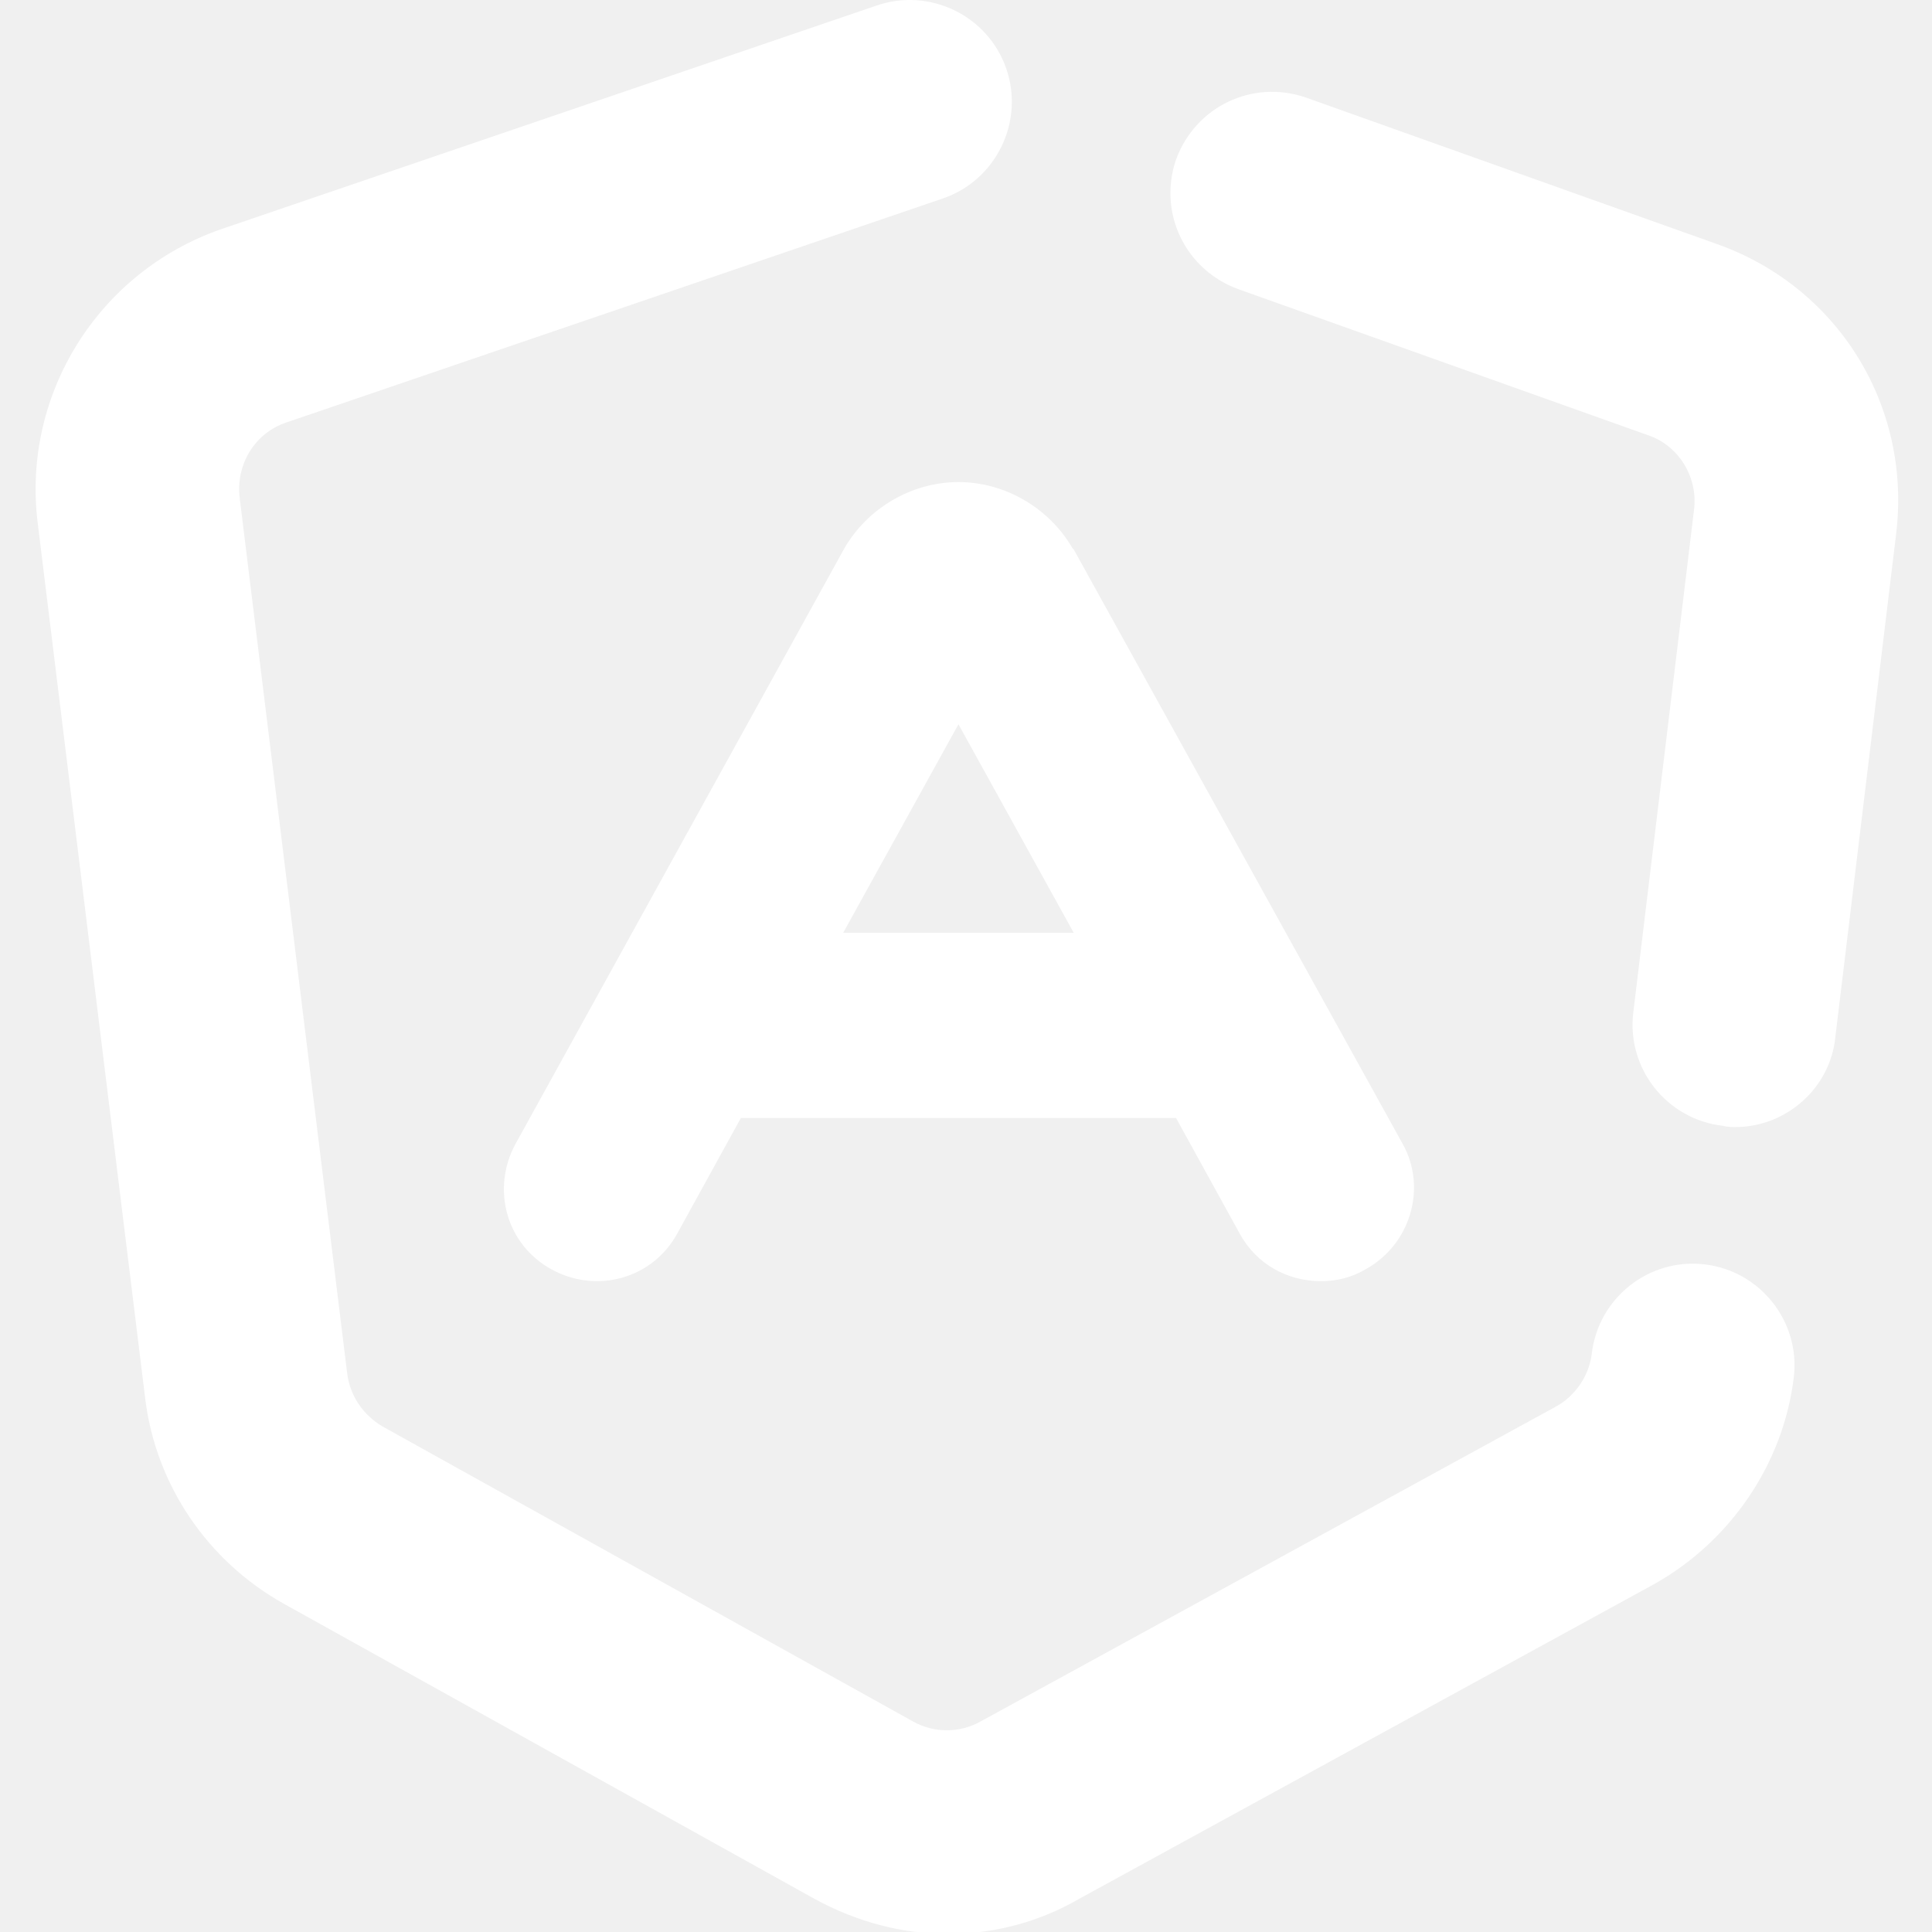
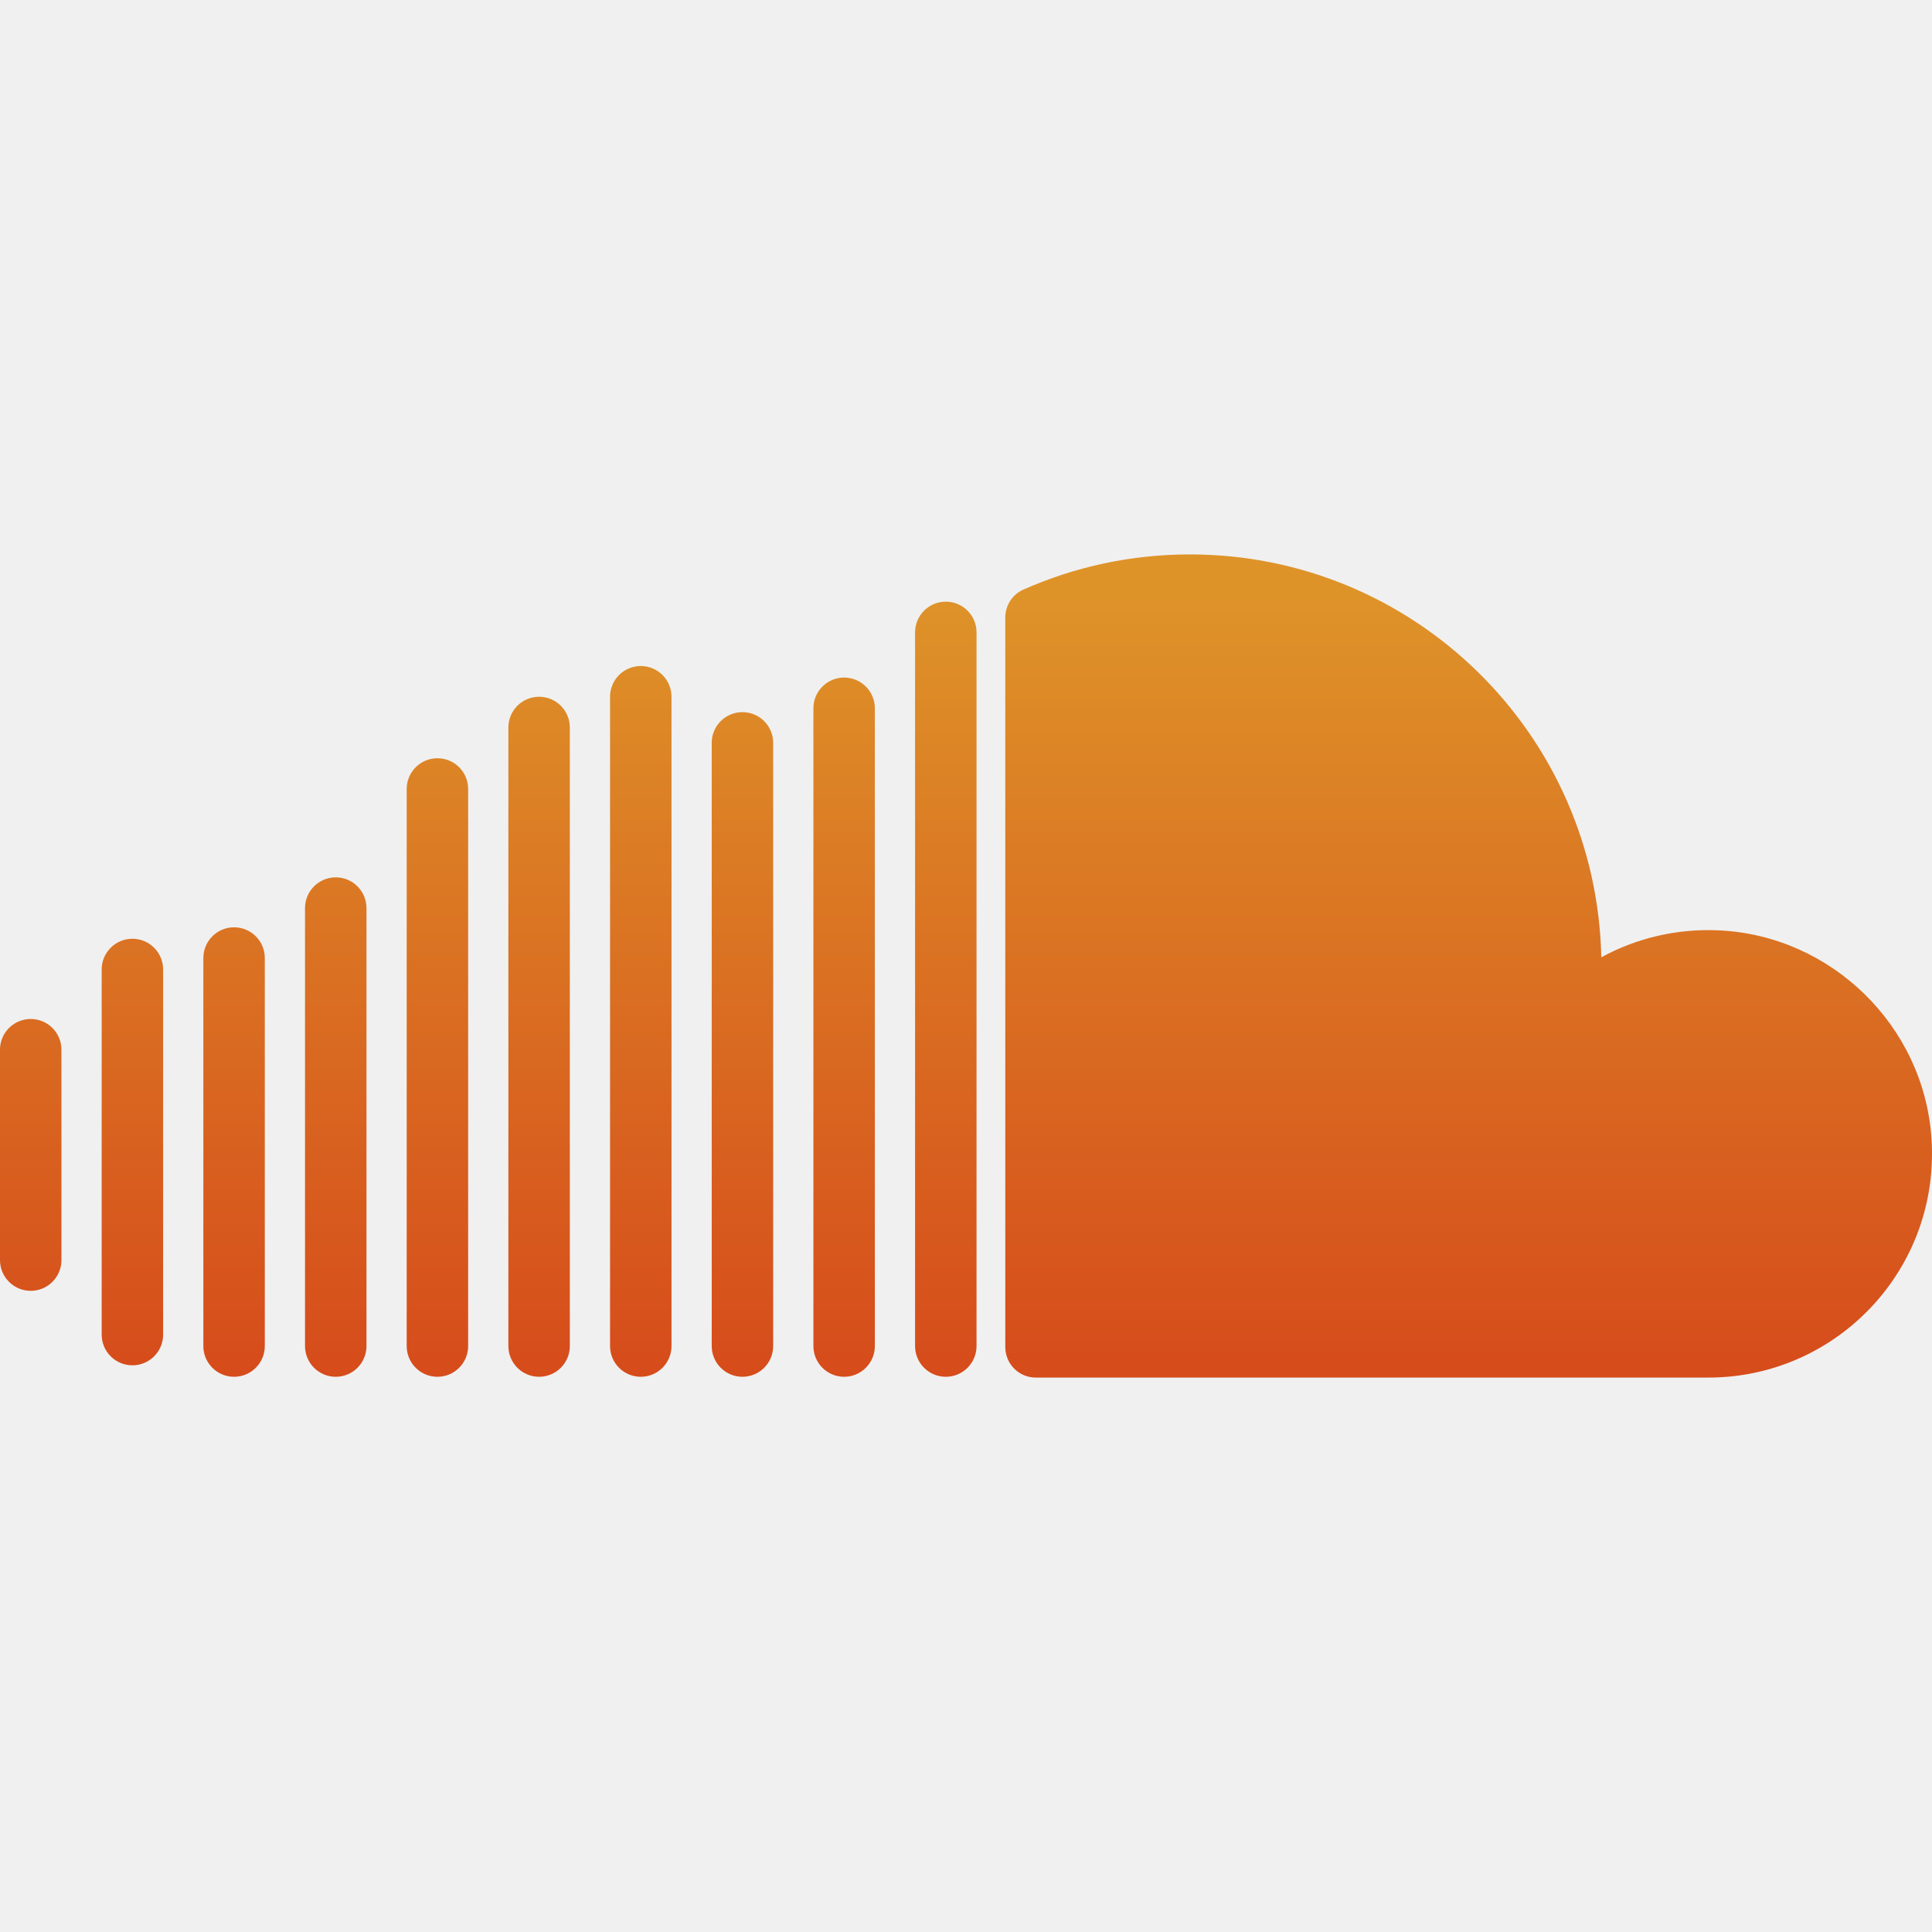
- <svg xmlns="http://www.w3.org/2000/svg" version="1.1" x="0px" y="0px" width="222px" height="222px" viewBox="-4.092 0 222 222" enable-background="new -4.092 0 222 222" xml:space="preserve">
-   <defs>
- </defs>
-   <path fill="#FFFFFF" d="M195.333,129.506c-0.446,0-0.893,0-1.488-0.148c-6.399-0.744-11.013-6.548-10.269-12.947l6.994-57.891  c0.447-3.721-1.785-7.293-5.208-8.483l-47.176-16.816c-6.103-2.232-9.228-8.78-7.144-14.882c2.232-6.102,8.78-9.227,14.882-7.144  l47.176,16.816c13.989,4.911,22.472,18.603,20.687,33.336l-6.995,57.891C206.197,125.042,201.137,129.506,195.333,129.506z" />
-   <path fill="#FFFFFF" d="M104.851,222.222c-5.209,0-10.417-1.34-15.329-4.019l-61.016-33.931  c-8.781-4.911-14.733-13.691-15.924-23.663L0.23,60.007c-1.786-14.733,6.995-28.723,20.983-33.634L96.665,0.627  c6.102-2.083,12.799,1.19,14.882,7.292c2.084,6.103-1.19,12.799-7.292,14.883L28.803,48.547c-3.572,1.191-5.804,4.763-5.357,8.632  l12.352,100.603c0.298,2.53,1.786,4.762,4.018,6.102l61.016,33.931c2.381,1.34,5.358,1.34,7.739,0l66.076-36.163  c2.232-1.19,3.87-3.571,4.167-6.102c0.744-6.399,6.549-11.013,12.948-10.269c6.398,0.744,11.012,6.548,10.269,12.947  c-1.191,9.971-7.293,18.9-16.073,23.812l-66.076,36.163C115.268,220.882,110.059,222.222,104.851,222.222z" />
-   <path fill="#FFFFFF" d="M157.086,131.441l-37.8-68.309l-0.149-0.149c-2.679-4.613-7.738-7.59-13.096-7.59s-10.417,2.977-13.096,7.59  l-37.8,68.458c-2.828,5.208-1.042,11.607,4.167,14.436c5.208,2.827,11.608,1.041,14.436-4.167l7.292-13.245h50.004l7.292,13.245  c1.935,3.571,5.506,5.506,9.376,5.506c1.785,0,3.571-0.446,5.06-1.339C157.979,143.049,159.914,136.501,157.086,131.441z   M92.796,107.183l13.245-23.96l13.245,23.96H92.796z" />
+ <svg xmlns="http://www.w3.org/2000/svg" version="1.1" id="Layer_1" x="0px" y="0px" viewBox="0 0 447.727 447.727" style="enable-background:new 0 0 447.727 447.727;" xml:space="preserve">
+   <g>
+     <linearGradient id="SVGID_1_" gradientUnits="userSpaceOnUse" x1="340.348" y1="311.841" x2="340.348" y2="132.571" gradientTransform="matrix(1 0 0 -1 0 450.0009)">
+       <stop offset="0" style="stop-color:#DE9329" />
+       <stop offset="1" style="stop-color:#D64C1B" />
+     </linearGradient>
+     <path style="fill:url(#SVGID_1_);" d="M447.601,263.733c-1.785-25.984-23.127-46.862-49.142-48.123   c-9.942-0.482-19.306,1.84-27.373,6.24c-1.075-51.745-43.328-93.368-95.33-93.368c-13.755,0-26.82,2.923-38.627,8.168   c-2.541,1.129-4.16,3.673-4.16,6.454v169.067c0,3.906,3.167,7.073,7.073,7.073h155.837   C425.725,319.243,449.681,294.024,447.601,263.733z" />
+     <linearGradient id="SVGID_2_" gradientUnits="userSpaceOnUse" x1="219.183" y1="311.841" x2="219.183" y2="132.571" gradientTransform="matrix(1 0 0 -1 0 450.0009)">
+       <stop offset="0" style="stop-color:#DE9329" />
+       <stop offset="1" style="stop-color:#D64C1B" />
+     </linearGradient>
+     <path style="fill:url(#SVGID_2_);" d="M219.182,139.431c-3.933,0-7.12,3.188-7.12,7.12v165.387c0,3.933,3.188,7.12,7.12,7.12   c3.932,0,7.121-3.188,7.121-7.12V146.551C226.303,142.619,223.114,139.431,219.182,139.431z" />
+     <linearGradient id="SVGID_3_" gradientUnits="userSpaceOnUse" x1="195.62" y1="311.841" x2="195.62" y2="132.571" gradientTransform="matrix(1 0 0 -1 0 450.0009)">
+       <stop offset="0" style="stop-color:#DE9329" />
+       <stop offset="1" style="stop-color:#D64C1B" />
+     </linearGradient>
+     <path style="fill:url(#SVGID_3_);" d="M195.62,157.019c-3.933,0-7.12,3.188-7.12,7.12v147.799c0,3.933,3.188,7.12,7.12,7.12   s7.12-3.188,7.12-7.12V164.139C202.74,160.207,199.552,157.019,195.62,157.019z" />
+     <linearGradient id="SVGID_4_" gradientUnits="userSpaceOnUse" x1="172.057" y1="311.841" x2="172.057" y2="132.571" gradientTransform="matrix(1 0 0 -1 0 450.0009)">
+       <stop offset="0" style="stop-color:#DE9329" />
+       <stop offset="1" style="stop-color:#D64C1B" />
+     </linearGradient>
+     <path style="fill:url(#SVGID_4_);" d="M172.057,165.033c-3.933,0-7.12,3.188-7.12,7.12v139.785c0,3.933,3.188,7.12,7.12,7.12   c3.933,0,7.12-3.188,7.12-7.12V172.153C179.178,168.22,175.99,165.033,172.057,165.033z" />
+     <linearGradient id="SVGID_5_" gradientUnits="userSpaceOnUse" x1="148.495" y1="311.841" x2="148.495" y2="132.571" gradientTransform="matrix(1 0 0 -1 0 450.0009)">
+       <stop offset="0" style="stop-color:#DE9329" />
+       <stop offset="1" style="stop-color:#D64C1B" />
+     </linearGradient>
+     <path style="fill:url(#SVGID_5_);" d="M148.495,154.348c-3.933,0-7.12,3.188-7.12,7.12v150.47c0,3.933,3.188,7.12,7.12,7.12   s7.12-3.188,7.12-7.12v-150.47C155.615,157.536,152.427,154.348,148.495,154.348z" />
+     <linearGradient id="SVGID_6_" gradientUnits="userSpaceOnUse" x1="124.932" y1="311.841" x2="124.932" y2="132.571" gradientTransform="matrix(1 0 0 -1 0 450.0009)">
+       <stop offset="0" style="stop-color:#DE9329" />
+       <stop offset="1" style="stop-color:#D64C1B" />
+     </linearGradient>
+     <path style="fill:url(#SVGID_6_);" d="M124.932,161.471c-3.933,0-7.12,3.188-7.12,7.12v143.347c0,3.933,3.188,7.12,7.12,7.12   s7.12-3.188,7.12-7.12V168.591C132.052,164.659,128.865,161.471,124.932,161.471z" />
+     <linearGradient id="SVGID_7_" gradientUnits="userSpaceOnUse" x1="101.37" y1="311.841" x2="101.37" y2="132.571" gradientTransform="matrix(1 0 0 -1 0 450.0009)">
+       <stop offset="0" style="stop-color:#DE9329" />
+       <stop offset="1" style="stop-color:#D64C1B" />
+     </linearGradient>
+     <path style="fill:url(#SVGID_7_);" d="M101.37,175.718c-3.933,0-7.12,3.188-7.12,7.12v129.1c0,3.933,3.188,7.12,7.12,7.12   s7.12-3.188,7.12-7.12v-129.1C108.491,178.905,105.303,175.718,101.37,175.718z" />
+     <linearGradient id="SVGID_8_" gradientUnits="userSpaceOnUse" x1="77.808" y1="311.841" x2="77.808" y2="132.571" gradientTransform="matrix(1 0 0 -1 0 450.0009)">
+       <stop offset="0" style="stop-color:#DE9329" />
+       <stop offset="1" style="stop-color:#D64C1B" />
+     </linearGradient>
+     <path style="fill:url(#SVGID_8_);" d="M77.808,203.32c-3.933,0-7.12,3.188-7.12,7.12v101.498c0,3.933,3.188,7.12,7.12,7.12   c3.933,0,7.12-3.188,7.12-7.12V210.44C84.928,206.508,81.74,203.32,77.808,203.32z" />
+     <linearGradient id="SVGID_9_" gradientUnits="userSpaceOnUse" x1="54.245" y1="311.841" x2="54.245" y2="132.571" gradientTransform="matrix(1 0 0 -1 0 450.0009)">
+       <stop offset="0" style="stop-color:#DE9329" />
+       <stop offset="1" style="stop-color:#D64C1B" />
+     </linearGradient>
+     <path style="fill:url(#SVGID_9_);" d="M54.245,214.895c-3.933,0-7.12,3.188-7.12,7.12v89.923c0,3.933,3.188,7.12,7.12,7.12   s7.12-3.188,7.12-7.12v-89.923C61.365,218.083,58.178,214.895,54.245,214.895z" />
+     <linearGradient id="SVGID_10_" gradientUnits="userSpaceOnUse" x1="30.683" y1="311.841" x2="30.683" y2="132.571" gradientTransform="matrix(1 0 0 -1 0 450.0009)">
+       <stop offset="0" style="stop-color:#DE9329" />
+       <stop offset="1" style="stop-color:#D64C1B" />
+     </linearGradient>
+     <path style="fill:url(#SVGID_10_);" d="M30.683,217.551c-3.933,0-7.12,3.188-7.12,7.12v84.611c0,3.933,3.188,7.12,7.12,7.12   s7.12-3.188,7.12-7.12v-84.611C37.803,220.739,34.615,217.551,30.683,217.551z" />
+     <linearGradient id="SVGID_11_" gradientUnits="userSpaceOnUse" x1="7.12" y1="311.841" x2="7.12" y2="132.571" gradientTransform="matrix(1 0 0 -1 0 450.0009)">
+       <stop offset="0" style="stop-color:#DE9329" />
+       <stop offset="1" style="stop-color:#D64C1B" />
+     </linearGradient>
+     <path style="fill:url(#SVGID_11_);" d="M7.12,236.143c-3.933,0-7.12,3.188-7.12,7.12v48.756c0,3.933,3.188,7.12,7.12,7.12   s7.12-3.188,7.12-7.12v-48.756C14.24,239.33,11.053,236.143,7.12,236.143z" />
+   </g>
+   <g>
+ </g>
+   <g>
+ </g>
+   <g>
+ </g>
+   <g>
+ </g>
+   <g>
+ </g>
+   <g>
+ </g>
+   <g>
+ </g>
+   <g>
+ </g>
+   <g>
+ </g>
+   <g>
+ </g>
+   <g>
+ </g>
+   <g>
+ </g>
+   <g>
+ </g>
+   <g>
+ </g>
+   <g>
+ </g>
</svg>
